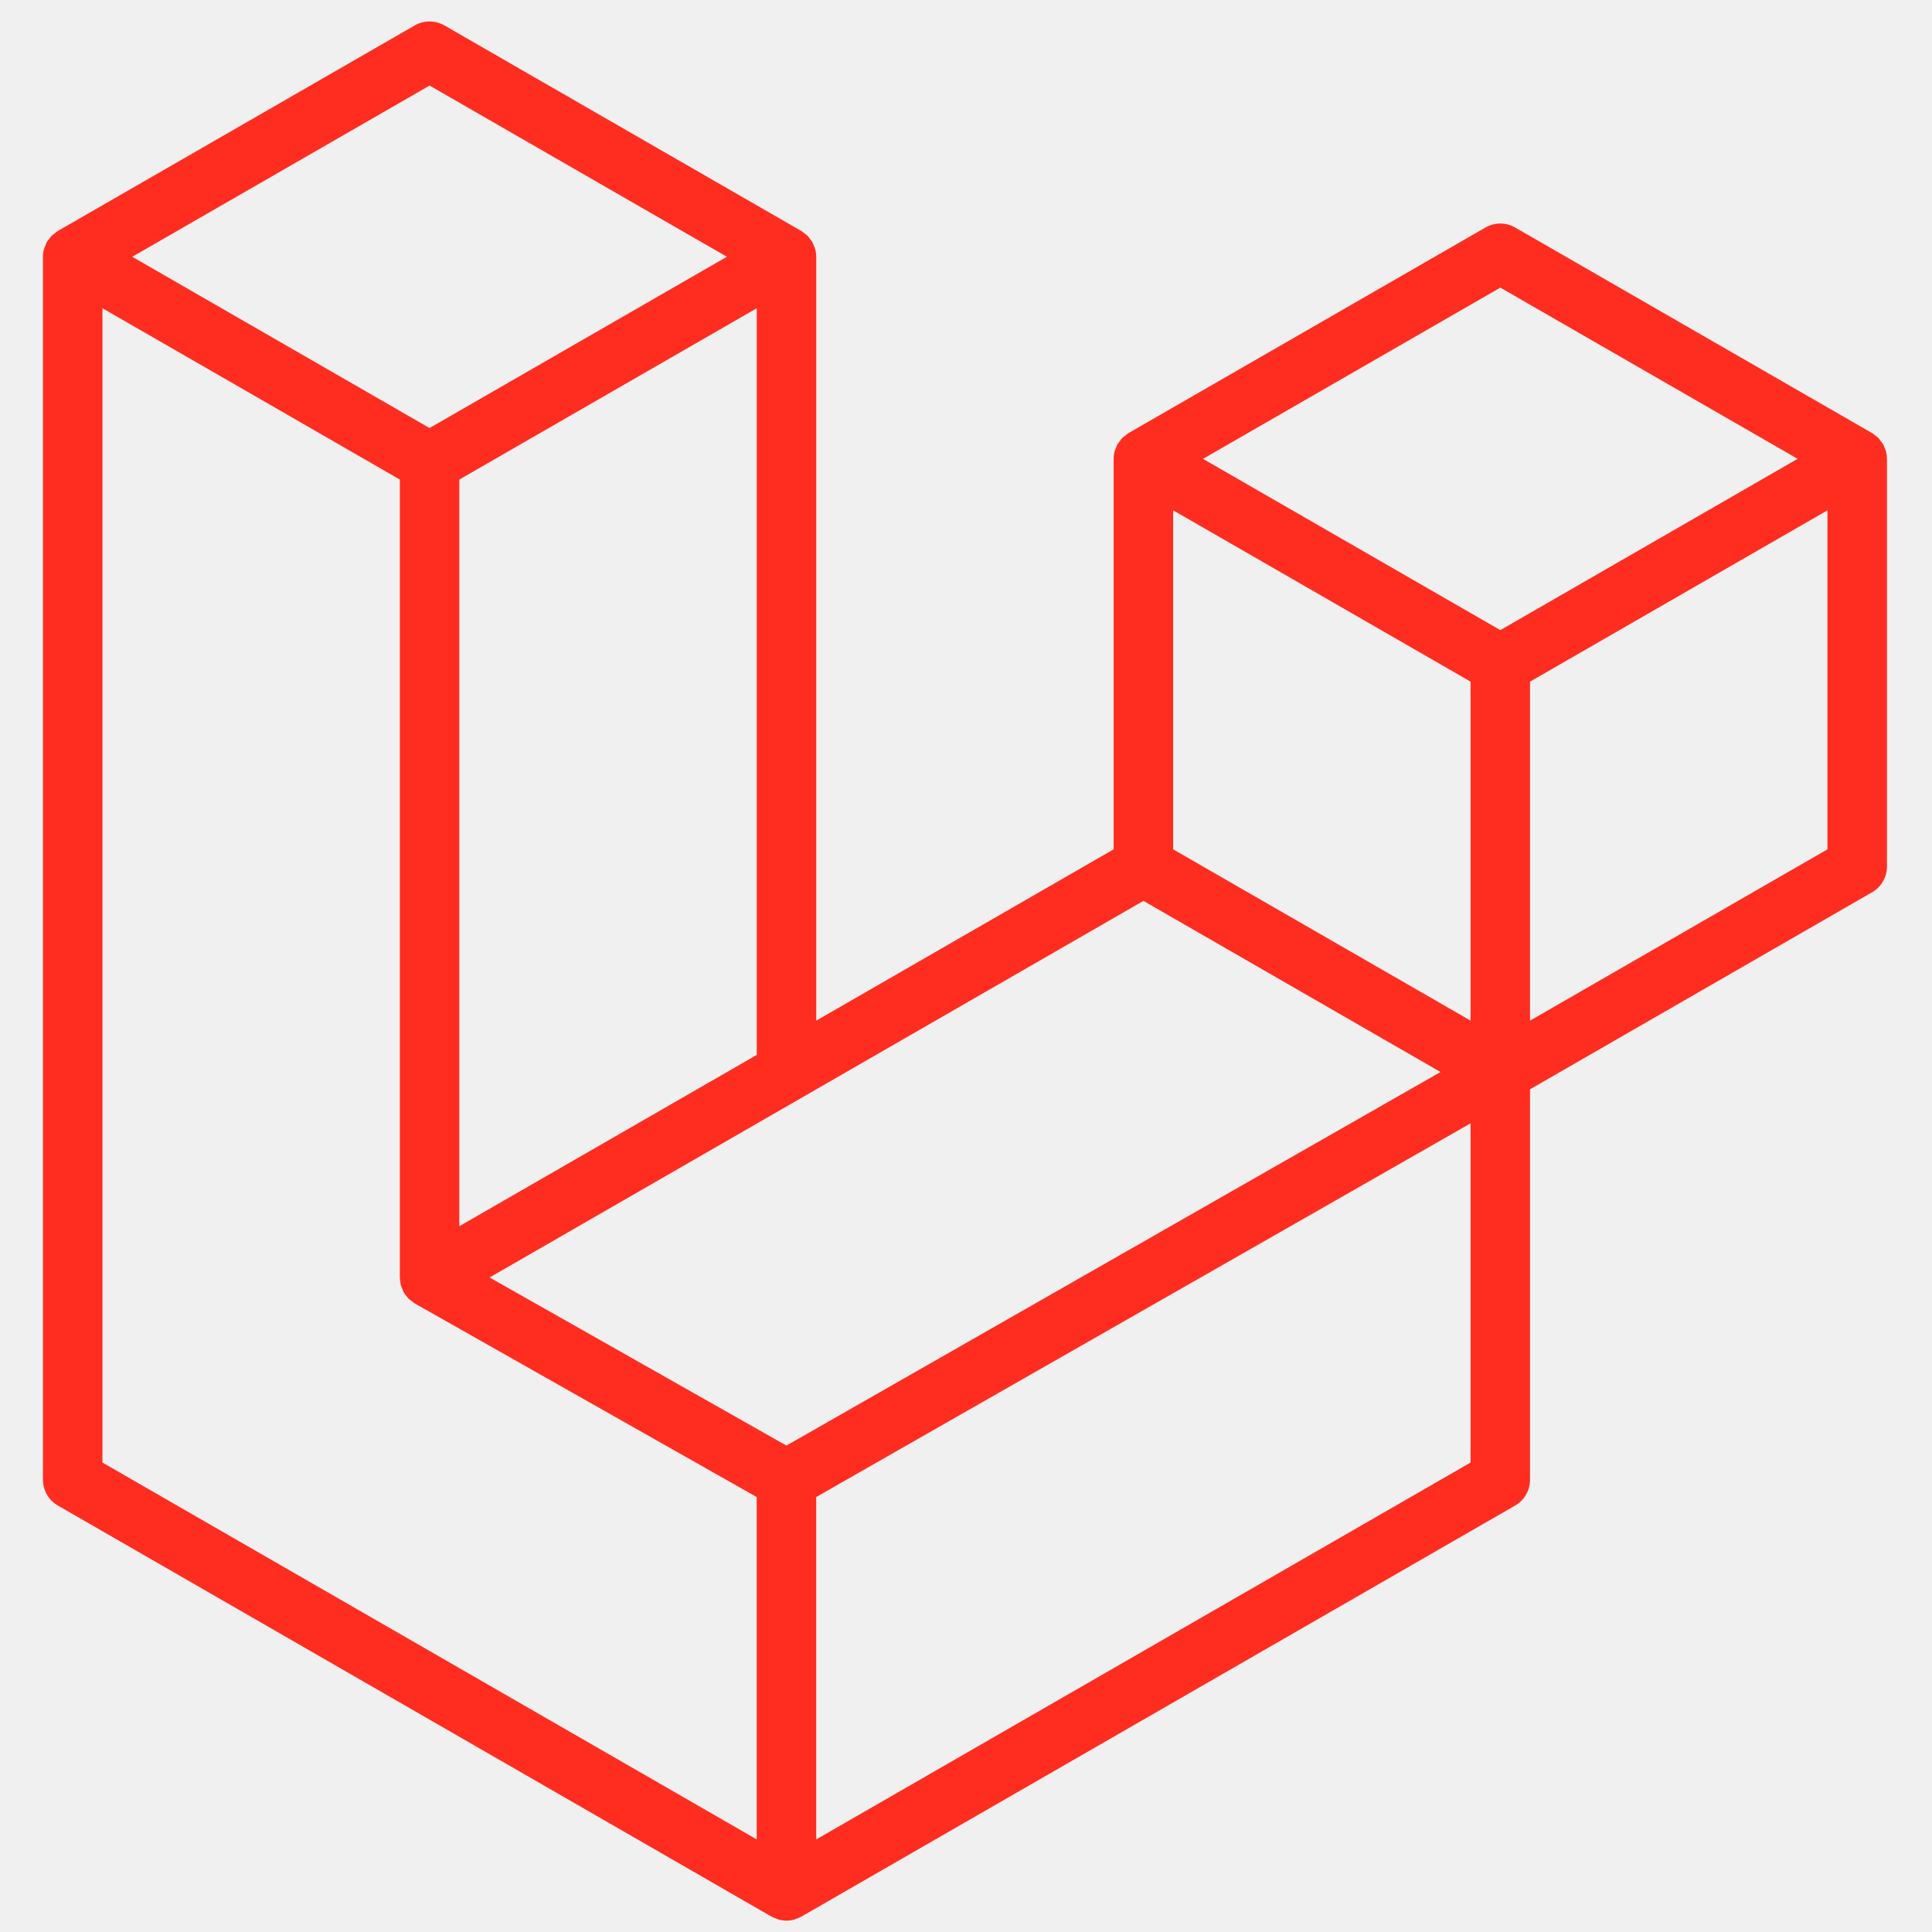
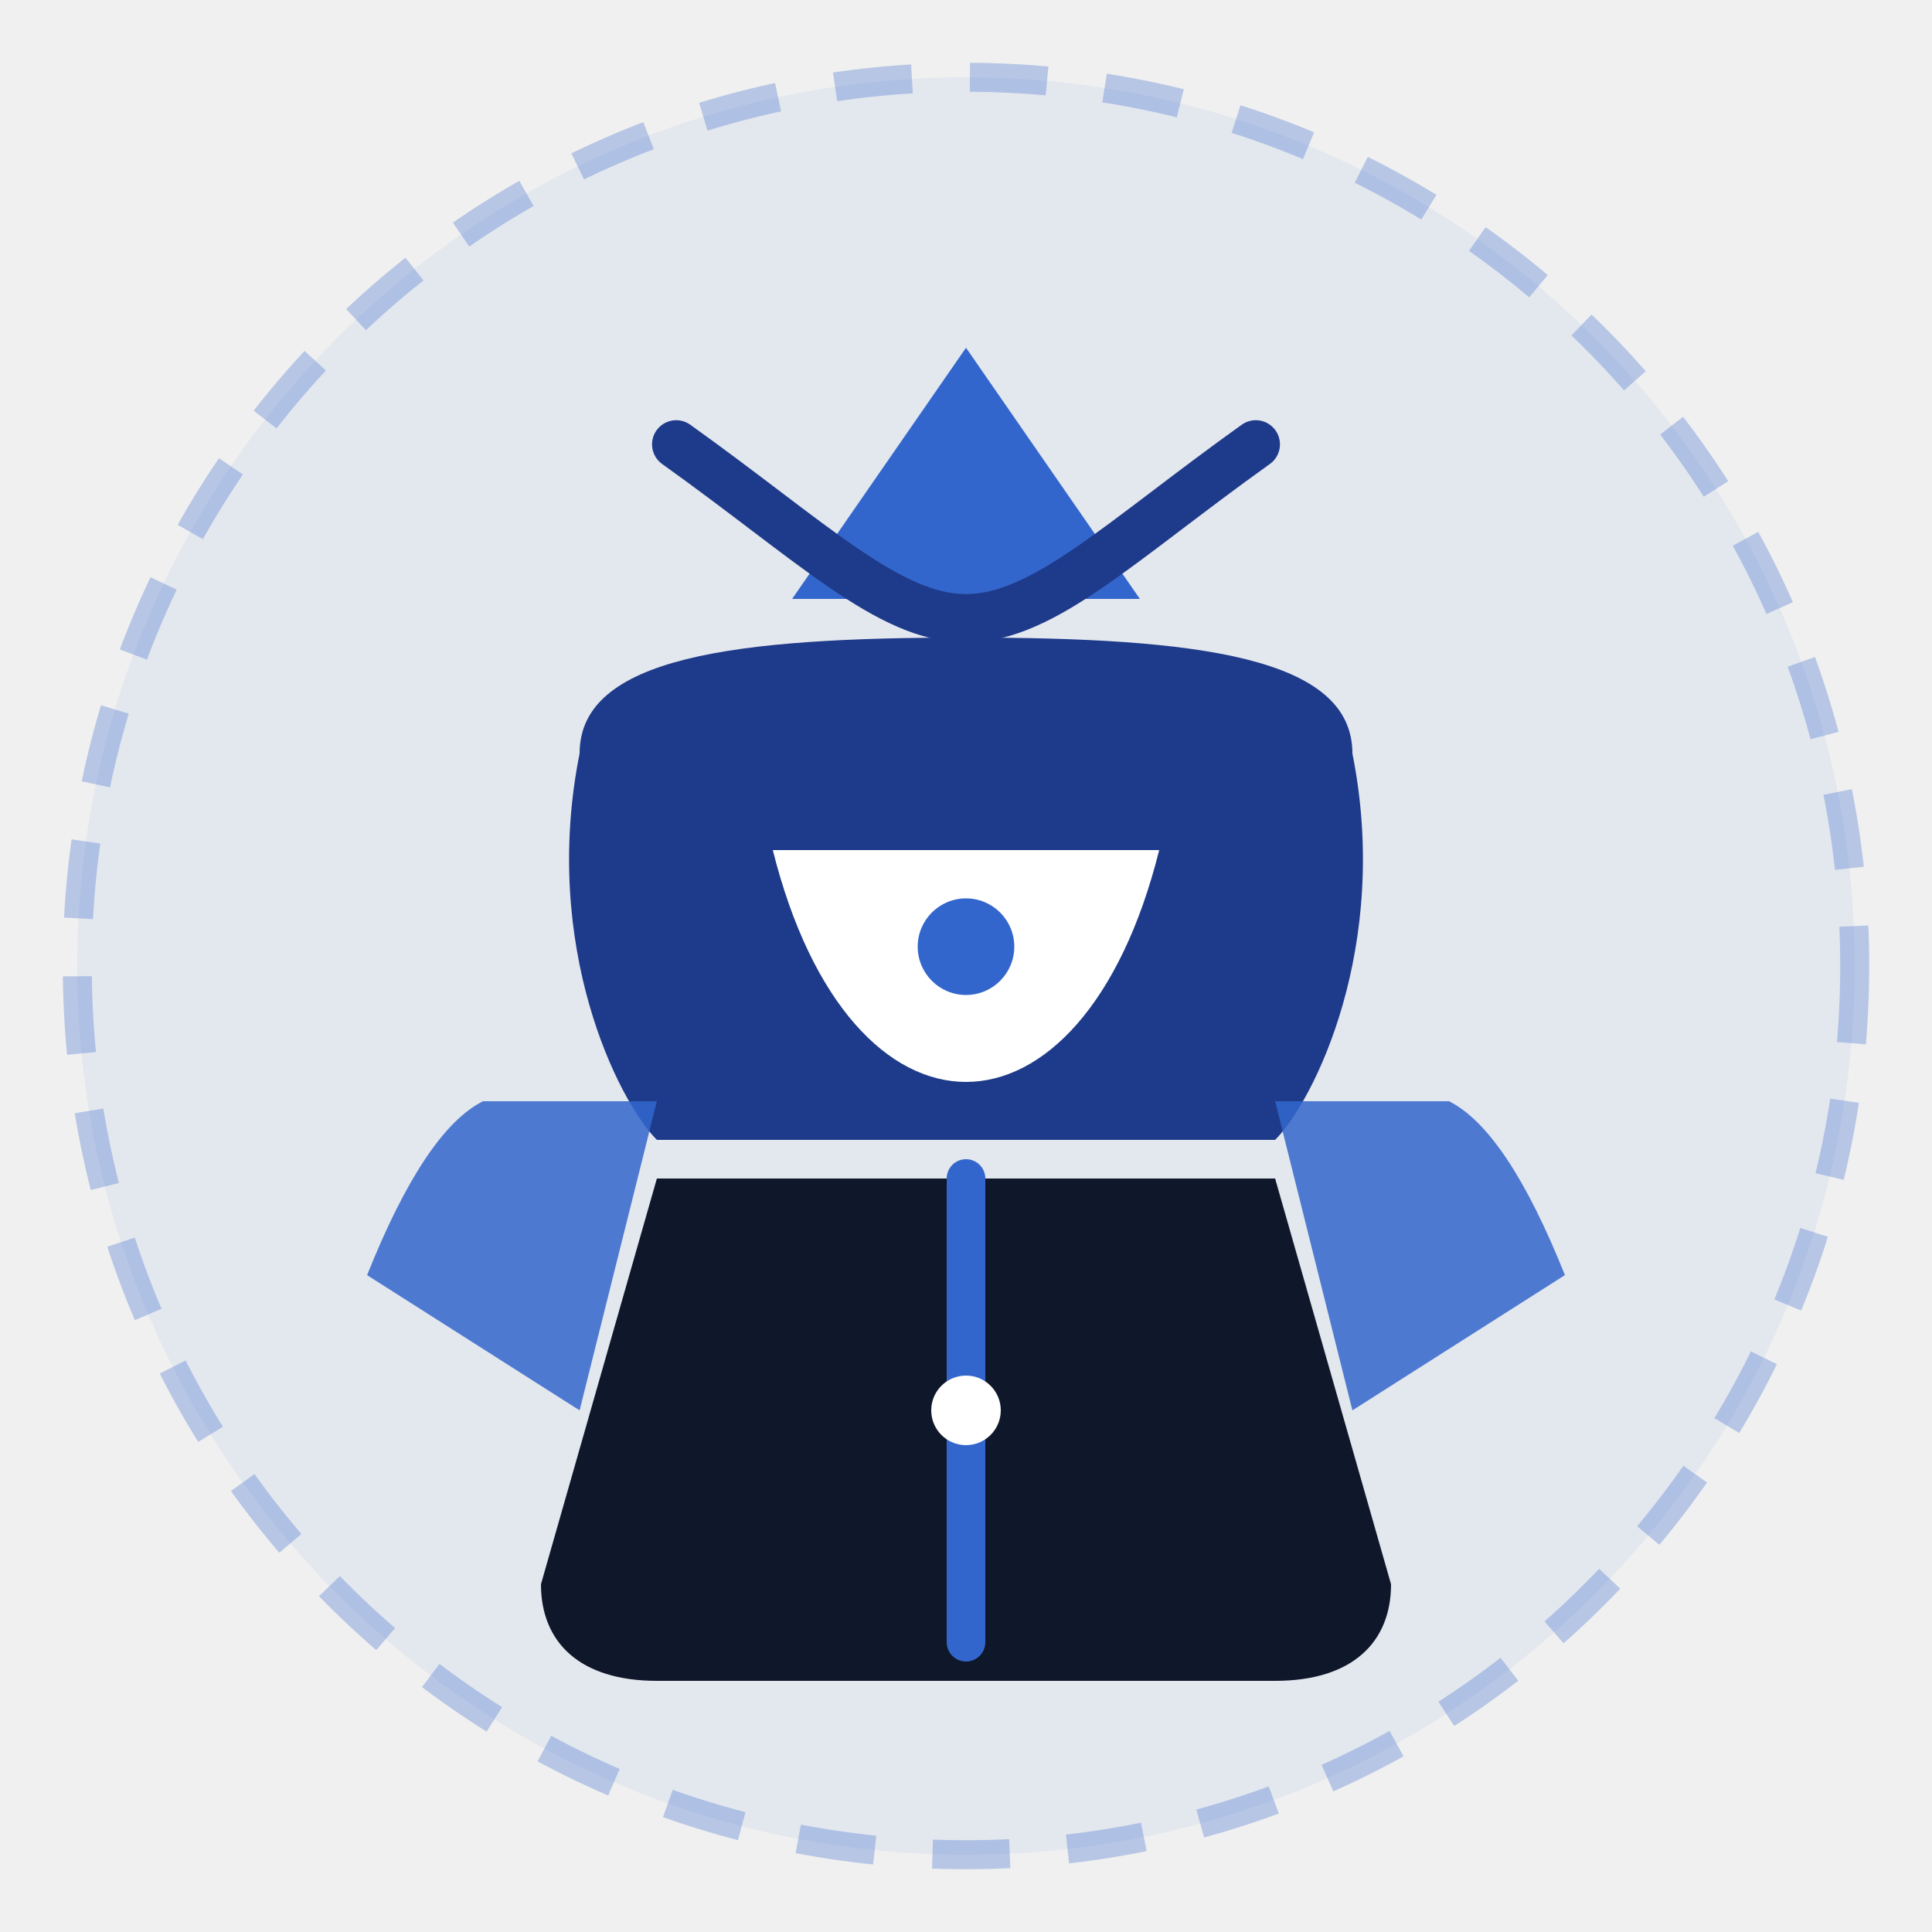
- <svg xmlns="http://www.w3.org/2000/svg" width="166" height="166" viewBox="0 0 166 166" fill="none">
-   <path fill-rule="evenodd" clip-rule="evenodd" d="M162.041 38.759C162.099 38.977 162.129 39.201 162.13 39.426V74.452C162.13 74.902 162.011 75.344 161.786 75.733C161.561 76.122 161.237 76.444 160.847 76.668L131.462 93.594V127.141C131.462 128.054 130.977 128.897 130.186 129.357L68.847 164.683C68.707 164.763 68.554 164.814 68.401 164.868C68.343 164.887 68.289 164.922 68.228 164.938C67.8 165.051 67.349 165.051 66.92 164.938C66.85 164.919 66.786 164.881 66.719 164.855C66.579 164.804 66.432 164.76 66.298 164.683L4.972 129.357C4.583 129.133 4.259 128.81 4.034 128.421C3.808 128.032 3.69 127.591 3.689 127.141L3.689 22.063C3.689 21.834 3.721 21.61 3.779 21.393C3.798 21.32 3.843 21.253 3.868 21.179C3.916 21.045 3.961 20.908 4.031 20.783C4.079 20.7 4.149 20.633 4.206 20.557C4.28 20.454 4.347 20.349 4.433 20.26C4.506 20.186 4.602 20.132 4.685 20.068C4.778 19.992 4.861 19.909 4.966 19.848L35.633 2.185C36.022 1.961 36.462 1.844 36.91 1.844C37.358 1.844 37.798 1.961 38.186 2.185L68.851 19.848H68.857C68.959 19.912 69.045 19.992 69.138 20.065C69.221 20.129 69.313 20.186 69.387 20.257C69.476 20.349 69.54 20.454 69.616 20.557C69.671 20.633 69.744 20.7 69.789 20.783C69.862 20.911 69.904 21.045 69.955 21.179C69.98 21.253 70.025 21.32 70.044 21.396C70.103 21.614 70.133 21.838 70.133 22.063V87.694L95.686 72.974V39.423C95.686 39.2 95.718 38.973 95.775 38.759C95.798 38.683 95.839 38.615 95.865 38.542C95.916 38.408 95.96 38.271 96.031 38.146C96.079 38.063 96.149 37.996 96.203 37.92C96.279 37.818 96.343 37.712 96.433 37.623C96.506 37.549 96.599 37.495 96.681 37.431C96.777 37.355 96.86 37.272 96.962 37.211L127.633 19.548C128.021 19.324 128.461 19.206 128.91 19.206C129.358 19.206 129.798 19.324 130.186 19.548L160.85 37.211C160.959 37.275 161.042 37.355 161.137 37.428C161.217 37.492 161.31 37.549 161.383 37.62C161.473 37.712 161.536 37.818 161.613 37.92C161.67 37.996 161.741 38.063 161.785 38.146C161.859 38.271 161.9 38.408 161.951 38.542C161.98 38.615 162.021 38.683 162.041 38.759ZM157.018 72.974V43.848L146.287 50.028L131.462 58.568V87.694L157.021 72.974H157.018ZM126.354 125.663V96.518L111.771 104.85L70.13 128.626V158.046L126.354 125.663ZM8.801 26.485V125.663L65.018 158.043V128.629L35.649 112L35.64 111.994L35.627 111.988C35.528 111.93 35.445 111.847 35.353 111.777C35.273 111.713 35.18 111.662 35.11 111.592L35.104 111.582C35.021 111.502 34.963 111.403 34.893 111.314C34.829 111.228 34.753 111.154 34.702 111.065L34.699 111.055C34.641 110.96 34.606 110.845 34.565 110.736C34.523 110.64 34.469 110.551 34.443 110.449C34.411 110.328 34.405 110.197 34.392 110.072C34.379 109.976 34.354 109.881 34.354 109.785V109.778V41.205L19.532 32.662L8.801 26.485ZM36.913 7.35L11.364 22.063L36.907 36.777L62.453 22.06L36.907 7.35H36.913ZM50.2 99.174L65.022 90.637V26.485L54.291 32.665L39.466 41.205V105.357L50.2 99.174ZM128.91 24.713L103.363 39.426L128.91 54.14L154.453 39.423L128.91 24.713ZM126.354 58.568L111.529 50.028L100.798 43.848V72.974L115.619 81.511L126.354 87.694V58.568ZM67.571 124.205L105.042 102.803L123.772 92.109L98.245 77.405L68.854 94.334L42.066 109.762L67.571 124.205Z" fill="#FF2D20" />
+ <svg xmlns="http://www.w3.org/2000/svg" viewBox="0 0 100 100" fill="none">
+   <circle cx="50" cy="50" r="46" fill="#3366CC" fill-opacity="0.07" stroke="#3366CC" stroke-dasharray="4 3" stroke-opacity="0.3" stroke-width="1.5" />
+   <path d="M 50 18 L 41 31 L 59 31 Z" fill="#3366CC" />
+   <path d="M 35 23 C 42 28 46 32 50 32 C 54 32 58 28 65 23" stroke="#1E3A8A" stroke-width="2.5" stroke-linecap="round" />
+   <path d="M 30 39 C 30 34, 38 33, 50 33 C 62 33, 70 34, 70 39 C 72 49, 68 57, 66 59 L 34 59 C 32 57, 28 49, 30 39 Z" fill="#1E3A8A" />
+   <path d="M 40 44 L 60 44 C 58 52 54 56 50 56 C 46 56 42 52 40 44 Z" fill="#FFFFFF" />
+   <circle cx="50" cy="49" r="2.5" fill="#3366CC" />
+   <path d="M 25 57 L 34 57 L 30 73 L 19 66 C 21 61 23 58 25 57 Z" fill="#3366CC" fill-opacity="0.85" />
+   <path d="M 75 57 L 66 57 L 70 73 L 81 66 C 79 61 77 58 75 57 Z" fill="#3366CC" fill-opacity="0.85" />
+   <path d="M 34 61 L 66 61 L 72 82 C 72 85 70 87 66 87 L 34 87 C 30 87 28 85 28 82 L 34 61 Z" fill="#0F172A" />
+   <line x1="50" y1="61" x2="50" y2="85" stroke="#3366CC" stroke-width="2" stroke-linecap="round" />
+   <circle cx="50" cy="73" r="1.8" fill="#FFFFFF" />
</svg>
